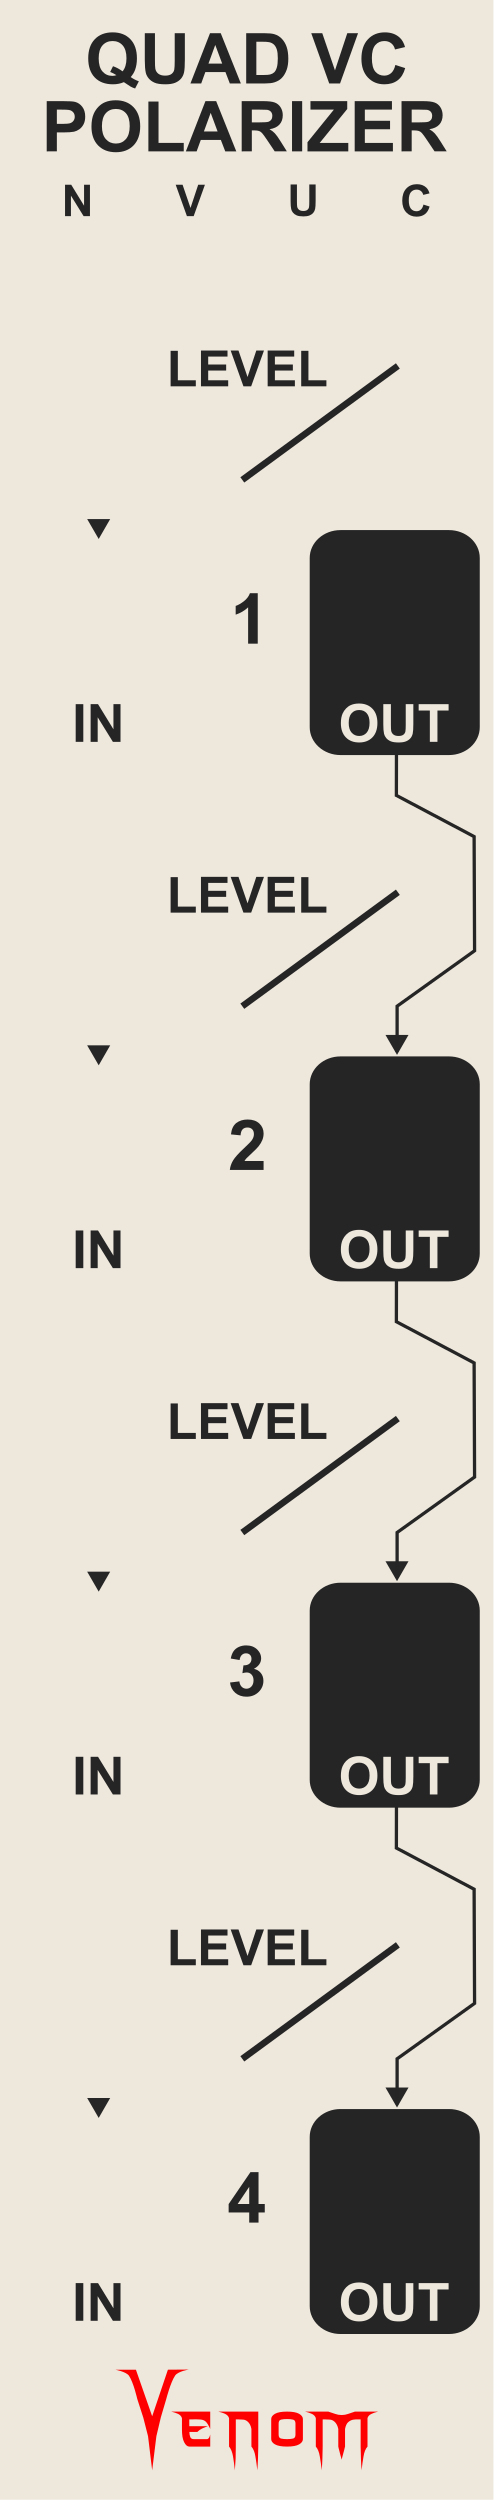
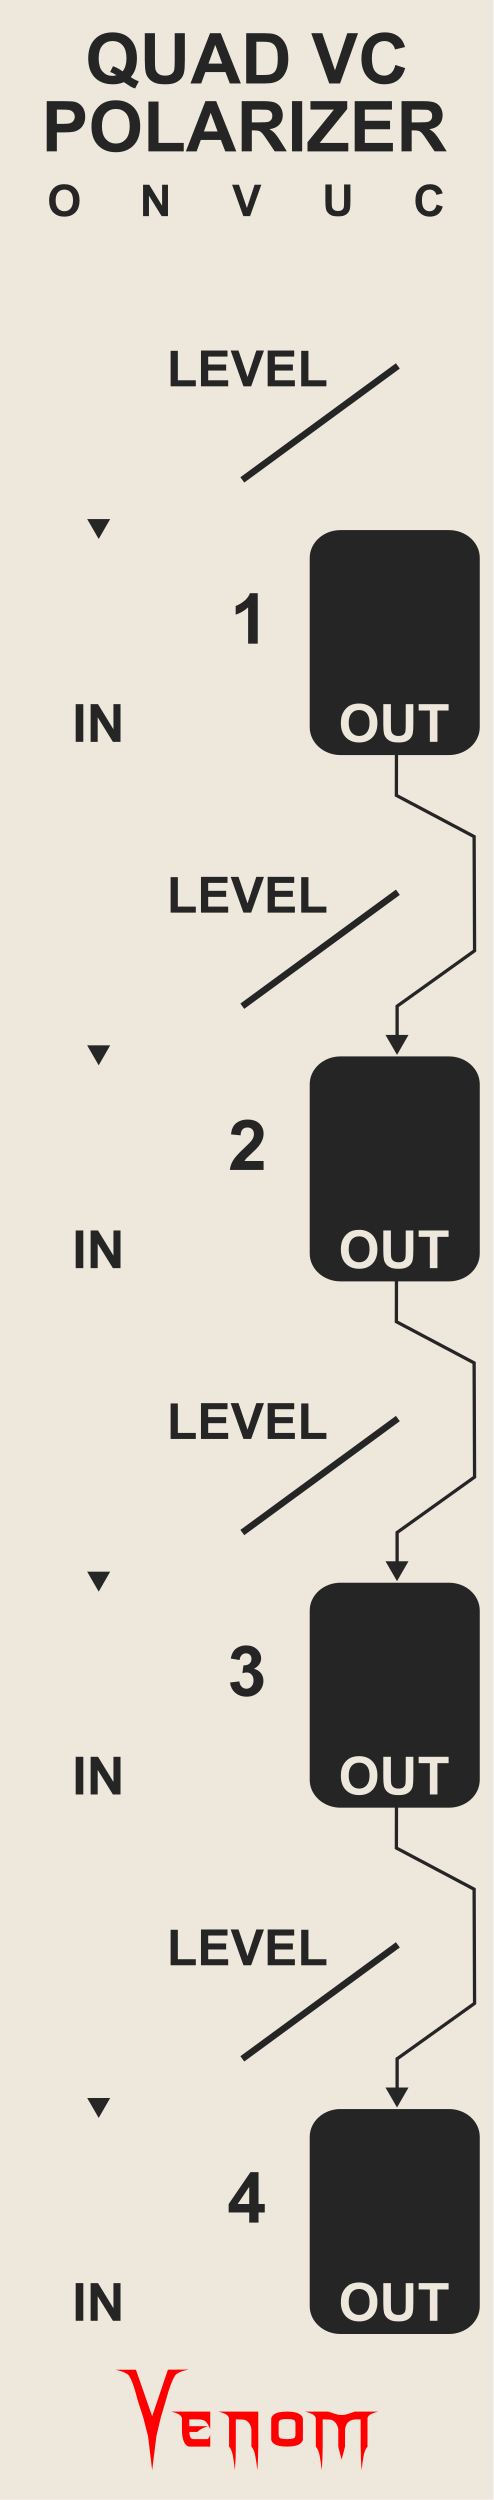
<svg xmlns="http://www.w3.org/2000/svg" width="75" height="380" viewBox="0 0 198.438 1005.417" version="1.1" id="svg5">
  <defs id="defs2" />
  <g id="layer3" style="display:inline">
    <rect style="display:inline;vector-effect:non-scaling-stroke;fill:#ede7dc;fill-opacity:1;stroke-width:0.187;-inkscape-stroke:hairline" id="rect910-6-1-4" width="198.438" height="1005.417" x="-1.7763568e-15" y="-0.105" />
  </g>
  <g id="layer4" style="display:inline">
    <g id="g42796-0-7-2" transform="matrix(0.7933896,0,0,0.7945833,39.14478,-19.61797)" style="display:inline;fill:#ff0000;stroke-width:1.279">
      <g aria-label="enom" id="text4270-27-8-9-0" style="font-size:49.389px;line-height:1.25;font-family:'NECK ROMANCER';-inkscape-font-specification:'NECK ROMANCER, Normal';font-variant-ligatures:none;text-align:center;text-anchor:middle;fill:#ff0000;stroke-width:3.384">
        <path d="m 46.609,1249.244 q 0,1.158 0,3.425 3.183,0 9.453,0 -1.64,0.579 -2.99,1.206 -1.35,0.627 -2.363,1.688 -1.35,0 -4.051,0 0,1.495 0.434,2.556 0.386,1.109 1.833,1.109 2.267,0 6.801,0 0.482,-0.145 0.868,-0.627 0.338,-0.53 0.627,-1.736 0,2.026 0,6.125 -3.521,0 -10.563,0 -1.543,0 -2.653,-2.219 -1.109,-2.17 -1.109,-6.318 0,-1.978 0,-5.836 -0.386,-1.35 -1.881,-2.122 -1.495,-0.724 -3.569,-1.206 6.608,0 19.775,0 0,2.942 0,8.778 -1.206,-2.701 -2.219,-3.666 -1.013,-0.965 -2.701,-1.109 -0.916,-0.097 -2.17,-0.097 -1.206,0.048 -2.846,0.048 -0.241,0 -0.675,0 z" id="path42762-2-5-2" style="fill:#ff0000;stroke-width:3.384" />
        <path d="m 81.577,1245.289 q 0,5.884 0,17.701 0,3.087 -0.145,6.077 -0.096,3.039 -0.338,5.933 -0.386,-3.714 -0.965,-6.994 -0.531,-3.328 -2.026,-5.016 0,-2.99 0,-8.923 -0.241,-1.351 -0.723,-2.219 -0.482,-0.868 -1.061,-1.399 -1.109,-1.013 -2.412,-1.109 -1.35,-0.097 -2.267,-0.097 -0.482,0 -1.447,0 0,4.582 0,13.746 0,3.087 -0.096,6.077 -0.145,3.039 -0.386,5.933 -0.386,-3.714 -0.916,-6.994 -0.579,-3.328 -2.026,-5.016 0,-4.823 0,-14.373 -0.386,-1.35 -1.881,-2.122 -1.495,-0.724 -3.569,-1.206 6.752,0 20.257,0 z" id="path42764-5-7-3" style="fill:#ff0000;stroke-width:3.384" />
        <path d="m 104.197,1249.051 q 0,3.376 0,10.177 0,1.543 -1.929,2.653 -1.929,1.109 -6.077,1.109 -4.196,0 -6.125,-1.109 -1.929,-1.109 -1.929,-2.653 0,-3.376 0,-10.177 0,-1.543 1.929,-2.653 1.929,-1.109 6.125,-1.109 4.148,0 6.077,1.109 1.929,1.109 1.929,2.653 z m -3.762,7.91 q 0,-1.881 0,-5.643 0,-1.688 -1.254,-1.978 -1.206,-0.289 -2.99,-0.289 -1.833,0 -3.039,0.289 -1.254,0.289 -1.254,1.978 0,1.881 0,5.643 0,1.688 1.254,1.977 1.206,0.289 3.039,0.289 1.785,0 2.99,-0.289 1.254,-0.289 1.254,-1.977 z" id="path42766-8-9-0" style="fill:#ff0000;stroke-width:3.384" />
        <path d="m 142.348,1245.289 q -2.026,0.482 -3.521,1.206 -1.543,0.772 -1.881,2.122 0,4.775 0,14.373 -1.495,1.688 -2.026,5.016 -0.579,3.28 -0.965,6.994 -0.241,-2.894 -0.338,-5.933 -0.145,-2.99 -0.145,-6.077 0,-4.582 0,-13.746 -0.482,0 -1.399,0 -0.531,0 -1.158,0 -0.627,0 -1.302,0.145 -1.254,0.241 -2.412,1.206 -1.158,0.965 -1.64,3.473 0,2.99 0,8.923 -0.145,0.627 -0.289,1.109 -0.097,0.482 -0.193,0.82 -0.531,1.978 -0.386,1.351 0.193,-0.627 -0.289,1.158 -0.097,0.338 -0.241,0.868 -0.145,0.531 -0.338,1.302 -0.145,-0.675 -0.289,-1.206 -0.145,-0.482 -0.241,-0.82 -0.531,-2.026 -0.338,-1.302 0.193,0.772 -0.434,-1.688 -0.048,-0.289 -0.193,-0.724 -0.097,-0.386 -0.193,-0.868 0,-2.99 0,-8.923 -0.289,-1.351 -0.772,-2.219 -0.482,-0.868 -1.061,-1.399 -1.109,-1.013 -2.412,-1.109 -1.302,-0.097 -2.267,-0.097 -0.482,0 -1.399,0 0,4.582 0,13.746 0,3.087 -0.145,6.077 -0.097,3.039 -0.338,5.933 -0.386,-3.714 -0.965,-6.994 -0.531,-3.328 -2.026,-5.016 0,-4.823 0,-14.373 -0.386,-1.35 -1.881,-2.122 -1.495,-0.724 -3.569,-1.206 3.955,0 11.768,0 1.158,0.386 3.473,1.157 0.772,0.289 1.592,0.434 0.82,0.145 1.688,0.145 0.868,0 1.736,-0.145 0.82,-0.145 1.592,-0.434 1.158,-0.386 3.424,-1.157 3.955,0 11.768,0 z" id="path42768-1-5-9" style="fill:#ff0000;stroke-width:3.384" />
      </g>
      <g aria-label="V" transform="matrix(1.236317,0,0,0.8088538,-497.8809,123.4859)" id="text4270-3-5-2-4-0-7" style="font-size:78.506px;line-height:1.25;font-family:Nosferotica;-inkscape-font-specification:'Nosferotica, Normal';font-variant-ligatures:none;text-align:center;text-anchor:middle;fill:#ff0000;stroke-width:4.184">
        <path d="m 431.65,1360.686 8.574,-0.102 c 0,0 -4.408,1.088 -5.599,3.728 -1.881,4.169 -3.642,14.663 -3.642,14.663 l -2.233,11.519 -1.833,11.831 -1.718,21.311 -1.695,-21.311 -1.922,-11.521 -2.501,-11.829 c 0,0 -1.52,-10.287 -3.383,-14.483 -1.145,-2.579 -5.634,-3.806 -5.634,-3.806 h 8.466 l 6.669,29.157 z" id="path30410-2-3-0" style="fill:#ff0000;stroke-width:4.184" />
      </g>
    </g>
  </g>
  <g id="layer5" style="display:inline">
    <g aria-label="LEVEL" id="text105165" style="font-weight:bold;font-size:20.108px;line-height:1.25;font-family:Arial;-inkscape-font-specification:'Arial, Bold';font-variant-ligatures:none;text-align:center;text-anchor:middle;fill:#252525;stroke-width:2.646">
      <path d="m 68.616,155.364 v -14.276 h 2.906 v 11.851 h 7.226 v 2.425 z" id="path114221" />
      <path d="M 80.821,155.364 V 140.97 h 10.673 v 2.435 H 83.727 v 3.191 h 7.226 v 2.425 h -7.226 v 3.918 h 8.041 v 2.425 z" id="path114223" />
      <path d="M 97.905,155.364 92.76,140.97 h 3.152 l 3.643,10.653 3.525,-10.653 h 3.083 l -5.155,14.394 z" id="path114225" />
      <path d="M 107.645,155.364 V 140.97 h 10.673 v 2.435 h -7.766 v 3.191 h 7.226 v 2.425 h -7.226 v 3.918 h 8.041 v 2.425 z" id="path114227" />
      <path d="m 121.135,155.364 v -14.276 h 2.906 v 11.851 h 7.226 v 2.425 z" id="path114229" />
    </g>
    <g aria-label="LEVEL" id="text105165-0" style="font-weight:bold;font-size:20.108px;line-height:1.25;font-family:Arial;-inkscape-font-specification:'Arial, Bold';font-variant-ligatures:none;text-align:center;text-anchor:middle;display:inline;fill:#252525;stroke-width:2.646" transform="translate(0,211.6667)">
      <path d="m 68.616,155.364 v -14.276 h 2.906 v 11.851 h 7.226 v 2.425 z" id="path114221-8" />
      <path d="M 80.821,155.364 V 140.97 h 10.673 v 2.435 H 83.727 v 3.191 h 7.226 v 2.425 h -7.226 v 3.918 h 8.041 v 2.425 z" id="path114223-5" />
      <path d="M 97.905,155.364 92.76,140.97 h 3.152 l 3.643,10.653 3.525,-10.653 h 3.083 l -5.155,14.394 z" id="path114225-0" />
      <path d="M 107.645,155.364 V 140.97 h 10.673 v 2.435 h -7.766 v 3.191 h 7.226 v 2.425 h -7.226 v 3.918 h 8.041 v 2.425 z" id="path114227-9" />
      <path d="m 121.135,155.364 v -14.276 h 2.906 v 11.851 h 7.226 v 2.425 z" id="path114229-1" />
    </g>
    <g aria-label="LEVEL" id="text105165-1" style="font-weight:bold;font-size:20.108px;line-height:1.25;font-family:Arial;-inkscape-font-specification:'Arial, Bold';font-variant-ligatures:none;text-align:center;text-anchor:middle;display:inline;fill:#252525;stroke-width:2.646" transform="translate(0,423.3333)">
      <path d="m 68.616,155.364 v -14.276 h 2.906 v 11.851 h 7.226 v 2.425 z" id="path114221-5" />
      <path d="M 80.821,155.364 V 140.97 h 10.673 v 2.435 H 83.727 v 3.191 h 7.226 v 2.425 h -7.226 v 3.918 h 8.041 v 2.425 z" id="path114223-3" />
      <path d="M 97.905,155.364 92.76,140.97 h 3.152 l 3.643,10.653 3.525,-10.653 h 3.083 l -5.155,14.394 z" id="path114225-6" />
      <path d="M 107.645,155.364 V 140.97 h 10.673 v 2.435 h -7.766 v 3.191 h 7.226 v 2.425 h -7.226 v 3.918 h 8.041 v 2.425 z" id="path114227-3" />
      <path d="m 121.135,155.364 v -14.276 h 2.906 v 11.851 h 7.226 v 2.425 z" id="path114229-2" />
    </g>
    <g aria-label="LEVEL" id="text105165-5" style="font-weight:bold;font-size:20.108px;line-height:1.25;font-family:Arial;-inkscape-font-specification:'Arial, Bold';font-variant-ligatures:none;text-align:center;text-anchor:middle;display:inline;fill:#252525;stroke-width:2.646" transform="translate(0,635)">
      <path d="m 68.616,155.364 v -14.276 h 2.906 v 11.851 h 7.226 v 2.425 z" id="path114221-83" />
      <path d="M 80.821,155.364 V 140.97 h 10.673 v 2.435 H 83.727 v 3.191 h 7.226 v 2.425 h -7.226 v 3.918 h 8.041 v 2.425 z" id="path114223-0" />
      <path d="M 97.905,155.364 92.76,140.97 h 3.152 l 3.643,10.653 3.525,-10.653 h 3.083 l -5.155,14.394 z" id="path114225-66" />
      <path d="M 107.645,155.364 V 140.97 h 10.673 v 2.435 h -7.766 v 3.191 h 7.226 v 2.425 h -7.226 v 3.918 h 8.041 v 2.425 z" id="path114227-93" />
      <path d="m 121.135,155.364 v -14.276 h 2.906 v 11.851 h 7.226 v 2.425 z" id="path114229-3" />
    </g>
    <rect style="display:inline;vector-effect:non-scaling-stroke;fill:#252525;fill-opacity:1;stroke-width:0.026;-inkscape-stroke:hairline" id="rect76101-3-4-0-9-52" width="90.477" height="68.388" x="-938.662" y="124.556" ry="12.392" rx="11.207" transform="rotate(-90)" />
-     <g aria-label="N" id="text78710-5" style="font-weight:bold;font-size:17.639px;line-height:1.25;font-family:Arial;-inkscape-font-specification:'Arial, Bold';font-variant-ligatures:none;text-align:center;text-anchor:middle;display:inline;fill:#252525;fill-opacity:1;stroke-width:2.646" transform="translate(-9.9810022e-7,12.2581)">
+     <g aria-label="N" id="text78710-5" style="font-weight:bold;font-size:17.639px;line-height:1.25;font-family:Arial;-inkscape-font-specification:'Arial, Bold';font-variant-ligatures:none;text-align:center;text-anchor:middle;display:inline;fill:#252525;fill-opacity:1;stroke-width:2.646" transform="translate(31.38016,12.2581)">
      <path d="M 26.158,74.66 V 62.033 h 2.48 l 5.168,8.432 v -8.432 h 2.369 v 12.626 h -2.558 l -5.09,-8.234 v 8.234 z" id="path88212" style="fill:#252525;fill-opacity:1" />
    </g>
-     <g aria-label="V" id="text78710-2" style="font-weight:bold;font-size:17.639px;line-height:1.25;font-family:Arial;-inkscape-font-specification:'Arial, Bold';font-variant-ligatures:none;text-align:center;text-anchor:middle;display:inline;fill:#252525;fill-opacity:1;stroke-width:2.646" transform="translate(-9.9810022e-7,12.2581)">
+     <g aria-label="V" id="text78710-2" style="font-weight:bold;font-size:17.639px;line-height:1.25;font-family:Arial;-inkscape-font-specification:'Arial, Bold';font-variant-ligatures:none;text-align:center;text-anchor:middle;display:inline;fill:#252525;fill-opacity:1;stroke-width:2.646" transform="translate(22.68398,12.2581)">
      <path d="M 75.17,74.66 70.657,62.033 h 2.765 l 3.195,9.345 3.092,-9.345 h 2.704 l -4.522,12.626 z" id="path88215" style="fill:#252525;fill-opacity:1" />
    </g>
-     <g aria-label="U" id="text78710-57" style="font-weight:bold;font-size:17.639px;line-height:1.25;font-family:Arial;-inkscape-font-specification:'Arial, Bold';font-variant-ligatures:none;text-align:center;text-anchor:middle;display:inline;fill:#252525;fill-opacity:1;stroke-width:2.646" transform="translate(-9.9810022e-7,12.2581)">
+     <g aria-label="U" id="text78710-57" style="font-weight:bold;font-size:17.639px;line-height:1.25;font-family:Arial;-inkscape-font-specification:'Arial, Bold';font-variant-ligatures:none;text-align:center;text-anchor:middle;display:inline;fill:#252525;fill-opacity:1;stroke-width:2.646" transform="translate(13.98782,12.2581)">
      <path d="m 116.869,61.926 h 2.549 v 6.839 q 0,1.628 0.095,2.11 0.164,0.775 0.775,1.249 0.62,0.465 1.688,0.465 1.085,0 1.636,-0.439 0.551,-0.448 0.663,-1.094 0.112,-0.646 0.112,-2.145 v -6.985 h 2.549 v 6.632 q 0,2.274 -0.207,3.213 -0.207,0.939 -0.767,1.585 -0.551,0.646 -1.481,1.034 -0.93,0.379 -2.429,0.379 -1.809,0 -2.747,-0.413 -0.93,-0.422 -1.473,-1.085 -0.543,-0.672 -0.715,-1.404 -0.25,-1.085 -0.25,-3.204 z" id="path88218" style="fill:#252525;fill-opacity:1" />
    </g>
-     <g aria-label="C" id="text78710-6" style="font-weight:bold;font-size:17.639px;line-height:1.25;font-family:Arial;-inkscape-font-specification:'Arial, Bold';font-variant-ligatures:none;text-align:center;text-anchor:middle;display:inline;fill:#252525;fill-opacity:1;stroke-width:2.646" transform="translate(-9.9810022e-7,12.2581)">
+     <g aria-label="C" id="text78710-6" style="font-weight:bold;font-size:17.639px;line-height:1.25;font-family:Arial;-inkscape-font-specification:'Arial, Bold';font-variant-ligatures:none;text-align:center;text-anchor:middle;display:inline;fill:#252525;fill-opacity:1;stroke-width:2.646" transform="translate(5.291591,12.2581)">
      <path d="m 170.298,70.017 2.472,0.784 q -0.568,2.067 -1.895,3.075 -1.318,0.999 -3.35,0.999 -2.515,0 -4.134,-1.714 -1.619,-1.723 -1.619,-4.703 0,-3.152 1.628,-4.892 1.628,-1.748 4.281,-1.748 2.317,0 3.764,1.369 0.861,0.81 1.292,2.325 l -2.524,0.603 q -0.224,-0.982 -0.939,-1.55 -0.706,-0.568 -1.723,-0.568 -1.404,0 -2.282,1.008 -0.87,1.008 -0.87,3.264 0,2.394 0.861,3.411 0.861,1.016 2.239,1.016 1.016,0 1.748,-0.646 0.732,-0.646 1.051,-2.033 z" id="path88221" style="fill:#252525;fill-opacity:1" />
    </g>
    <rect style="display:inline;vector-effect:non-scaling-stroke;fill:#252525;fill-opacity:1;stroke-width:0.026;-inkscape-stroke:hairline" id="rect76101-3-4-0-9" width="90.477" height="68.388" x="-303.662" y="124.556" ry="12.392" rx="11.207" transform="rotate(-90)" />
    <rect style="display:inline;vector-effect:non-scaling-stroke;fill:#252525;fill-opacity:1;stroke-width:0.026;-inkscape-stroke:hairline" id="rect76101-3-4-0-9-7" width="90.477" height="68.388" x="-515.329" y="124.556" ry="12.392" rx="11.207" transform="rotate(-90)" />
    <rect style="display:inline;vector-effect:non-scaling-stroke;fill:#252525;fill-opacity:1;stroke-width:0.026;-inkscape-stroke:hairline" id="rect76101-3-4-0-9-5" width="90.477" height="68.388" x="-726.995" y="124.556" ry="12.392" rx="11.207" transform="rotate(-90)" />
    <path style="display:inline;opacity:0.996;fill:#252525;fill-opacity:1;stroke:none;stroke-width:0.077;stroke-miterlimit:4;stroke-dasharray:none;stroke-opacity:1" id="path45104-0" transform="matrix(17.10882,0,0,17.10882,-1326.345,-2348.533)" d="m 79.844,162.312 -0.271,-0.469 0.541,0 z" />
    <path style="display:inline;opacity:0.996;fill:#252525;fill-opacity:1;stroke:none;stroke-width:0.077;stroke-miterlimit:4;stroke-dasharray:none;stroke-opacity:1" id="path45104-0-3" transform="matrix(17.10882,0,0,17.10882,-1326.345,-2560.2)" d="m 79.844,162.312 -0.271,-0.469 0.541,0 z" />
    <g aria-label="1" id="text50353" style="font-weight:bold;font-size:28.222px;line-height:1.25;font-family:Arial;-inkscape-font-specification:'Arial, Bold';font-variant-ligatures:none;text-align:center;text-anchor:middle;display:inline;fill:#252525;stroke-width:2.646">
      <path d="m 103.656,258.851 h -3.872 v -14.593 q -2.122,1.984 -5.002,2.935 v -3.514 q 1.516,-0.496 3.294,-1.874 1.778,-1.392 2.439,-3.238 h 3.142 z" id="path57762" />
    </g>
    <g aria-label="2" id="text50353-0" style="font-weight:bold;font-size:28.222px;line-height:1.25;font-family:Arial;-inkscape-font-specification:'Arial, Bold';font-variant-ligatures:none;text-align:center;text-anchor:middle;display:inline;fill:#252525;stroke-width:2.646">
      <path d="m 106.006,466.921 v 3.597 H 92.432 q 0.22,-2.039 1.323,-3.858 1.102,-1.833 4.355,-4.851 2.618,-2.439 3.211,-3.307 0.799,-1.199 0.799,-2.37 0,-1.295 -0.703,-1.984 -0.689,-0.703 -1.915,-0.703 -1.213,0 -1.929,0.73 -0.717,0.73 -0.827,2.425 l -3.859,-0.386 q 0.345,-3.197 2.164,-4.589 1.819,-1.392 4.548,-1.392 2.99,0 4.699,1.612 1.709,1.612 1.709,4.01 0,1.364 -0.496,2.604 -0.482,1.226 -1.543,2.577 -0.703,0.896 -2.536,2.577 -1.833,1.681 -2.329,2.232 -0.482,0.551 -0.785,1.075 z" id="path57765" />
    </g>
    <g aria-label="3" id="text50353-4" style="font-weight:bold;font-size:28.222px;line-height:1.25;font-family:Arial;-inkscape-font-specification:'Arial, Bold';font-variant-ligatures:none;text-align:center;text-anchor:middle;display:inline;fill:#252525;stroke-width:2.646">
      <path d="m 92.508,676.651 3.748,-0.455 q 0.179,1.433 0.965,2.191 0.785,0.758 1.902,0.758 1.199,0 2.012,-0.909 0.827,-0.91 0.827,-2.453 0,-1.461 -0.785,-2.315 -0.785,-0.854 -1.915,-0.854 -0.744,0 -1.778,0.289 l 0.427,-3.156 q 1.571,0.041 2.398,-0.675 0.827,-0.73 0.827,-1.929 0,-1.02 -0.606,-1.626 -0.606,-0.606 -1.612,-0.606 -0.992,0 -1.695,0.689 -0.703,0.689 -0.854,2.012 l -3.569,-0.606 q 0.372,-1.833 1.116,-2.921 0.758,-1.102 2.095,-1.723 1.35,-0.634 3.018,-0.634 2.853,0 4.575,1.819 1.419,1.488 1.419,3.362 0,2.66 -2.908,4.244 1.736,0.372 2.77,1.667 1.047,1.295 1.047,3.128 0,2.66 -1.943,4.534 -1.943,1.874 -4.837,1.874 -2.742,0 -4.548,-1.571 -1.805,-1.585 -2.095,-4.134 z" id="path57768" />
    </g>
    <g aria-label="4" id="text50353-6" style="font-weight:bold;font-size:28.222px;line-height:1.25;font-family:Arial;-inkscape-font-specification:'Arial, Bold';font-variant-ligatures:none;text-align:center;text-anchor:middle;display:inline;fill:#252525;stroke-width:2.646">
      <path d="m 100.225,893.851 v -4.065 h -8.268 v -3.39 L 100.721,873.566 h 3.252 v 12.816 h 2.508 v 3.404 h -2.508 v 4.065 z m 0,-7.469 v -6.904 l -4.644,6.904 z" id="path57771" />
    </g>
    <path style="display:inline;opacity:0.996;fill:#252525;fill-opacity:1;stroke:none;stroke-width:0.077;stroke-miterlimit:4;stroke-dasharray:none;stroke-opacity:1" id="path45104-0-6" transform="matrix(17.10882,0,0,17.10882,-1326.345,-2136.867)" d="m 79.844,162.312 -0.271,-0.469 0.541,0 z" />
    <path style="display:inline;opacity:0.996;fill:#252525;fill-opacity:1;stroke:none;stroke-width:0.077;stroke-miterlimit:4;stroke-dasharray:none;stroke-opacity:1" id="path45104-0-6-4" transform="matrix(17.10882,0,0,17.10882,-1326.345,-1925.2)" d="m 79.844,162.312 -0.271,-0.469 0.541,0 z" />
    <g aria-label="IN" id="text6865-2-68-7-2-8" style="font-weight:bold;font-size:21.167px;line-height:1.25;font-family:Arial;-inkscape-font-specification:'Arial, Bold';font-variant-ligatures:none;text-align:center;text-anchor:middle;display:inline;fill:#252525;stroke-width:2.646" transform="translate(-158.9834,-424.0382)">
      <path d="m 189.425,722.379 v -15.152 h 3.059 v 15.152 z" id="path1640" />
      <path d="m 195.43,722.379 v -15.152 h 2.977 l 6.201,10.118 v -10.118 h 2.842 v 15.152 h -3.07 l -6.108,-9.881 v 9.881 z" id="path1642" />
    </g>
    <g aria-label="IN" id="text6865-2-68-7-2-8-3" style="font-weight:bold;font-size:21.167px;line-height:1.25;font-family:Arial;-inkscape-font-specification:'Arial, Bold';font-variant-ligatures:none;text-align:center;text-anchor:middle;display:inline;fill:#252525;stroke-width:2.646" transform="translate(-158.9834,-212.3715)">
      <path d="m 189.425,722.379 v -15.152 h 3.059 v 15.152 z" id="path1640-8" />
      <path d="m 195.43,722.379 v -15.152 h 2.977 l 6.201,10.118 v -10.118 h 2.842 v 15.152 h -3.07 l -6.108,-9.881 v 9.881 z" id="path1642-6" />
    </g>
    <g aria-label="IN" id="text6865-2-68-7-2-8-1" style="font-weight:bold;font-size:21.167px;line-height:1.25;font-family:Arial;-inkscape-font-specification:'Arial, Bold';font-variant-ligatures:none;text-align:center;text-anchor:middle;display:inline;fill:#252525;stroke-width:2.646" transform="translate(-158.9834,-0.70482)">
      <path d="m 189.425,722.379 v -15.152 h 3.059 v 15.152 z" id="path1640-9" />
      <path d="m 195.43,722.379 v -15.152 h 2.977 l 6.201,10.118 v -10.118 h 2.842 v 15.152 h -3.07 l -6.108,-9.881 v 9.881 z" id="path1642-3" />
    </g>
    <g id="g97676" style="fill:#252525;fill-opacity:1" transform="translate(457.3271,0.956844)">
      <g aria-label="POLARIZER" id="text93434-0" style="font-weight:bold;font-size:28.222px;line-height:1.25;font-family:Arial;-inkscape-font-specification:'Arial, Bold';font-variant-ligatures:none;text-align:center;text-anchor:middle;display:inline;stroke-width:2.646">
        <path d="M -438.538,59.917 V 39.715 h 6.546 q 3.721,0 4.851,0.303 1.736,0.455 2.908,1.984 1.171,1.516 1.171,3.927 0,1.86 -0.675,3.128 -0.675,1.268 -1.723,1.998 -1.034,0.717 -2.108,0.951 -1.461,0.289 -4.231,0.289 h -2.66 v 7.621 z m 4.079,-16.784 v 5.733 h 2.232 q 2.412,0 3.225,-0.317 0.813,-0.317 1.268,-0.992 0.469,-0.675 0.469,-1.571 0,-1.102 -0.648,-1.819 -0.648,-0.717 -1.64,-0.896 -0.73,-0.138 -2.935,-0.138 z" id="path97913" />
        <path d="m -420.54,49.94 q 0,-3.087 0.923,-5.181 0.689,-1.543 1.874,-2.77 1.199,-1.226 2.618,-1.819 1.888,-0.799 4.355,-0.799 4.465,0 7.138,2.77 2.687,2.77 2.687,7.703 0,4.892 -2.66,7.662 -2.66,2.756 -7.111,2.756 -4.506,0 -7.166,-2.742 -2.66,-2.756 -2.66,-7.579 z m 4.203,-0.138 q 0,3.431 1.585,5.209 1.585,1.764 4.024,1.764 2.439,0 3.996,-1.75 1.571,-1.764 1.571,-5.278 0,-3.473 -1.53,-5.181 -1.516,-1.709 -4.038,-1.709 -2.522,0 -4.065,1.736 -1.543,1.723 -1.543,5.209 z" id="path97915" />
        <path d="m -397.651,59.917 v -20.037 h 4.079 v 16.633 h 10.142 v 3.404 z" id="path97917" />
        <path d="m -362.305,59.917 h -4.437 l -1.764,-4.589 h -8.075 l -1.667,4.589 h -4.327 l 7.869,-20.202 h 4.313 z m -7.51,-7.993 -2.784,-7.497 -2.729,7.497 z" id="path97919" />
        <path d="M -360.127,59.917 V 39.715 h 8.585 q 3.238,0 4.699,0.551 1.474,0.537 2.356,1.929 0.882,1.392 0.882,3.183 0,2.274 -1.337,3.762 -1.337,1.474 -3.996,1.86 1.323,0.772 2.177,1.695 0.868,0.923 2.329,3.28 l 2.467,3.941 h -4.878 l -2.949,-4.396 q -1.571,-2.356 -2.15,-2.963 -0.579,-0.62 -1.226,-0.841 -0.648,-0.234 -2.053,-0.234 h -0.827 v 8.434 z m 4.079,-11.658 h 3.018 q 2.935,0 3.666,-0.248 0.73,-0.248 1.144,-0.854 0.413,-0.606 0.413,-1.516 0,-1.02 -0.551,-1.64 -0.537,-0.634 -1.53,-0.799 -0.496,-0.069 -2.977,-0.069 h -3.183 z" id="path97921" />
        <path d="M -339.884,59.917 V 39.715 h 4.079 v 20.202 z" id="path97923" />
        <path d="M -333.669,59.917 V 56.238 l 10.611,-13.105 h -9.412 v -3.418 h 14.786 V 42.885 l -11.066,13.629 h 11.493 v 3.404 z" id="path97925" />
        <path d="M -314.68,59.917 V 39.715 h 14.979 v 3.418 h -10.9 v 4.479 h 10.142 v 3.404 h -10.142 v 5.498 h 11.286 v 3.404 z" id="path97927" />
        <path d="M -295.842,59.917 V 39.715 h 8.585 q 3.238,0 4.699,0.551 1.474,0.537 2.356,1.929 0.882,1.392 0.882,3.183 0,2.274 -1.337,3.762 -1.337,1.474 -3.996,1.86 1.323,0.772 2.177,1.695 0.868,0.923 2.329,3.28 l 2.467,3.941 h -4.878 l -2.949,-4.396 q -1.571,-2.356 -2.15,-2.963 -0.579,-0.62 -1.226,-0.841 -0.648,-0.234 -2.053,-0.234 h -0.827 v 8.434 z m 4.079,-11.658 h 3.018 q 2.935,0 3.666,-0.248 0.73,-0.248 1.144,-0.854 0.413,-0.606 0.413,-1.516 0,-1.02 -0.551,-1.64 -0.537,-0.634 -1.53,-0.799 -0.496,-0.069 -2.977,-0.069 h -3.183 z" id="path97929" />
      </g>
      <g aria-label="QUAD VC" id="text93434-0-6" style="font-weight:bold;font-size:28.222px;line-height:1.25;font-family:Arial;-inkscape-font-specification:'Arial, Bold';font-variant-ligatures:none;text-align:center;text-anchor:middle;display:inline;stroke-width:2.646">
        <path d="m -404.755,30.038 q 1.502,1.075 3.266,1.709 l -1.502,2.88 q -0.923,-0.276 -1.805,-0.758 -0.193,-0.096 -2.715,-1.791 -1.984,0.868 -4.396,0.868 -4.658,0 -7.304,-2.742 -2.632,-2.742 -2.632,-7.703 0,-4.947 2.646,-7.689 2.646,-2.756 7.18,-2.756 4.492,0 7.124,2.756 2.632,2.742 2.632,7.689 0,2.618 -0.73,4.603 -0.551,1.516 -1.764,2.935 z m -3.28,-2.301 q 0.785,-0.923 1.171,-2.232 0.4,-1.309 0.4,-3.004 0,-3.5 -1.543,-5.223 -1.543,-1.736 -4.038,-1.736 -2.494,0 -4.051,1.736 -1.543,1.736 -1.543,5.223 0,3.542 1.543,5.305 1.557,1.75 3.927,1.75 0.882,0 1.667,-0.289 -1.24,-0.813 -2.522,-1.268 l 1.144,-2.329 q 2.012,0.689 3.845,2.067 z" id="path97932" />
        <path d="m -399.091,12.399 h 4.079 v 10.942 q 0,2.604 0.152,3.376 0.262,1.24 1.24,1.998 0.992,0.744 2.701,0.744 1.736,0 2.618,-0.703 0.882,-0.717 1.061,-1.75 0.179,-1.034 0.179,-3.431 V 12.399 h 4.079 v 10.611 q 0,3.638 -0.331,5.14 -0.331,1.502 -1.226,2.536 -0.882,1.034 -2.37,1.654 -1.488,0.606 -3.886,0.606 -2.894,0 -4.396,-0.661 -1.488,-0.675 -2.356,-1.736 -0.868,-1.075 -1.144,-2.246 -0.4,-1.736 -0.4,-5.126 z" id="path97934" />
        <path d="m -360.465,32.602 h -4.437 l -1.764,-4.589 h -8.075 l -1.667,4.589 h -4.327 l 7.869,-20.202 h 4.313 z m -7.51,-7.993 -2.784,-7.497 -2.729,7.497 z" id="path97936" />
        <path d="m -358.315,12.399 h 7.455 q 2.522,0 3.845,0.386 1.778,0.524 3.045,1.86 1.268,1.337 1.929,3.28 0.661,1.929 0.661,4.768 0,2.494 -0.62,4.299 -0.758,2.205 -2.164,3.569 -1.061,1.034 -2.866,1.612 -1.35,0.427 -3.61,0.427 h -7.676 z m 4.079,3.418 V 29.198 h 3.045 q 1.709,0 2.467,-0.193 0.992,-0.248 1.64,-0.841 0.661,-0.593 1.075,-1.943 0.413,-1.364 0.413,-3.707 0,-2.343 -0.413,-3.597 -0.413,-1.254 -1.158,-1.957 -0.744,-0.703 -1.888,-0.951 -0.854,-0.193 -3.349,-0.193 z" id="path97938" />
        <path d="m -324.925,32.602 -7.221,-20.202 h 4.423 l 5.113,14.952 4.947,-14.952 h 4.327 l -7.235,20.202 z" id="path97940" />
        <path d="m -298.329,25.174 3.955,1.254 q -0.91,3.307 -3.032,4.92 -2.108,1.599 -5.361,1.599 -4.024,0 -6.615,-2.742 -2.591,-2.756 -2.591,-7.524 0,-5.044 2.604,-7.827 2.604,-2.797 6.849,-2.797 3.707,0 6.022,2.191 1.378,1.295 2.067,3.721 l -4.038,0.965 q -0.358,-1.571 -1.502,-2.48 -1.13,-0.91 -2.756,-0.91 -2.246,0 -3.652,1.612 -1.392,1.612 -1.392,5.223 0,3.831 1.378,5.457 1.378,1.626 3.583,1.626 1.626,0 2.797,-1.034 1.171,-1.034 1.681,-3.252 z" id="path97942" />
      </g>
    </g>
    <path style="display:inline;opacity:0.996;fill:#252525;fill-opacity:1;stroke:none;stroke-width:0.077;stroke-miterlimit:4;stroke-dasharray:none;stroke-opacity:1" id="path45104" transform="matrix(17.10882,0,0,17.10882,-1206.371,-2352.727)" d="m 79.844,162.312 -0.271,-0.469 0.541,0 z" />
    <path style="display:inline;opacity:0.996;fill:#252525;fill-opacity:1;stroke:none;stroke-width:0.077;stroke-miterlimit:4;stroke-dasharray:none;stroke-opacity:1" id="path45104-3" transform="matrix(17.10882,0,0,17.10832,-1206.371,-2140.979)" d="m 79.844,162.312 -0.271,-0.469 0.541,0 z" />
    <path style="display:inline;opacity:0.996;fill:#252525;fill-opacity:1;stroke:none;stroke-width:0.077;stroke-miterlimit:4;stroke-dasharray:none;stroke-opacity:1" id="path45104-4" transform="matrix(17.10882,0,0,17.10832,-1206.371,-1929.312)" d="m 79.844,162.312 -0.271,-0.469 0.541,0 z" />
    <g aria-label="IN" id="text6865-2-68-7-2-8-0" style="font-weight:bold;font-size:21.167px;line-height:1.25;font-family:Arial;-inkscape-font-specification:'Arial, Bold';font-variant-ligatures:none;text-align:center;text-anchor:middle;display:inline;fill:#252525;stroke-width:2.646" transform="translate(-158.9834,210.9619)">
      <path d="m 189.425,722.379 v -15.152 h 3.059 v 15.152 z" id="path1640-6" />
      <path d="m 195.43,722.379 v -15.152 h 2.977 l 6.201,10.118 v -10.118 h 2.842 v 15.152 h -3.07 l -6.108,-9.881 v 9.881 z" id="path1642-9" />
    </g>
+     <g aria-label="O" id="text119792" style="font-weight:bold;font-size:17.639px;line-height:1.25;font-family:Arial;-inkscape-font-specification:'Arial, Bold';font-variant-ligatures:none;text-align:center;text-anchor:middle;fill:#252525;stroke-width:2.646" transform="translate(5.291665)">
+       <path d="m 14.46,80.682 q 0,-1.929 0.577,-3.238 0.431,-0.965 1.171,-1.731 0.749,-0.767 1.636,-1.137 1.18,-0.5 2.722,-0.5 2.791,0 4.461,1.731 1.679,1.731 1.679,4.815 0,3.058 -1.662,4.789 -1.662,1.723 -4.444,1.723 -2.816,0 -4.479,-1.714 -1.662,-1.723 -1.662,-4.737 z m 2.627,-0.086 q 0,2.145 0.99,3.256 0.99,1.102 2.515,1.102 1.524,0 2.498,-1.094 0.982,-1.102 0.982,-3.299 0,-2.17 -0.956,-3.238 -0.947,-1.068 -2.524,-1.068 -1.576,0 -2.541,1.085 -0.965,1.077 -0.965,3.256 z" id="path124160" />
+     </g>
  </g>
  <g id="layer7" style="display:inline" />
  <g id="layer6" style="display:inline">
    <path style="fill:none;fill-opacity:1;stroke:#252525;stroke-width:1.323;stroke-linecap:butt;stroke-linejoin:miter;stroke-miterlimit:4;stroke-dasharray:none;stroke-opacity:1" d="m 159.56,245.353 -0.148,74.527 31.264,16.574 0.184,45.895 -31.152,22.305 v 18.306" id="path42125" />
    <path style="fill:none;fill-opacity:1;stroke:#252525;stroke-width:1.323;stroke-linecap:butt;stroke-linejoin:miter;stroke-miterlimit:4;stroke-dasharray:none;stroke-opacity:1" d="m 159.56,457.019 -0.148,74.526 31.263,16.574 0.184,45.895 -31.151,22.304 v 18.306" id="path42125-7" />
    <path style="fill:none;fill-opacity:1;stroke:#252525;stroke-width:1.323;stroke-linecap:butt;stroke-linejoin:miter;stroke-miterlimit:4;stroke-dasharray:none;stroke-opacity:1" d="m 159.56,668.685 -0.148,74.526 31.263,16.574 0.184,45.895 -31.151,22.304 v 18.306" id="path42125-8" />
    <path style="display:inline;fill:none;stroke:#252525;stroke-width:2.646;stroke-linecap:butt;stroke-linejoin:miter;stroke-miterlimit:4;stroke-dasharray:none;stroke-opacity:1" d="m 97.45,193.001 62.556,-45.842" id="path1270-33-3-5-8" />
    <path style="display:inline;fill:none;stroke:#252525;stroke-width:2.646;stroke-linecap:butt;stroke-linejoin:miter;stroke-miterlimit:4;stroke-dasharray:none;stroke-opacity:1" d="m 97.45,404.667 62.556,-45.842" id="path1270-33-3-5-8-9" />
    <path style="display:inline;fill:none;stroke:#252525;stroke-width:2.646;stroke-linecap:butt;stroke-linejoin:miter;stroke-miterlimit:4;stroke-dasharray:none;stroke-opacity:1" d="m 97.45,616.334 62.556,-45.842" id="path1270-33-3-5-8-3" />
    <path style="display:inline;fill:none;stroke:#252525;stroke-width:2.646;stroke-linecap:butt;stroke-linejoin:miter;stroke-miterlimit:4;stroke-dasharray:none;stroke-opacity:1" d="m 97.45,828.001 62.556,-45.842" id="path1270-33-3-5-8-5" />
  </g>
  <g id="layer1" style="display:inline">
    <g aria-label="OUT" id="text6865-2-31-1-4-7-6-1" style="font-weight:bold;font-size:21.167px;line-height:1.25;font-family:Arial;-inkscape-font-specification:'Arial, Bold';font-variant-ligatures:none;text-align:center;text-anchor:middle;display:inline;fill:#ede7dc;stroke-width:2.646" transform="translate(-39.68751,-548.17)">
      <path d="m 176.775,839.028 q 0,-2.315 0.692,-3.886 0.517,-1.158 1.406,-2.077 0.899,-0.92 1.964,-1.364 1.416,-0.599 3.266,-0.599 3.349,0 5.354,2.077 2.015,2.077 2.015,5.777 0,3.669 -1.995,5.746 -1.995,2.067 -5.333,2.067 -3.38,0 -5.374,-2.057 -1.995,-2.067 -1.995,-5.684 z m 3.152,-0.103 q 0,2.573 1.189,3.907 1.189,1.323 3.018,1.323 1.829,0 2.997,-1.313 1.178,-1.323 1.178,-3.958 0,-2.604 -1.147,-3.886 -1.137,-1.282 -3.028,-1.282 -1.891,0 -3.049,1.302 -1.158,1.292 -1.158,3.907 z" id="path3534" />
      <path d="m 193.838,831.359 h 3.059 v 8.206 q 0,1.953 0.114,2.532 0.196,0.93 0.93,1.499 0.744,0.558 2.026,0.558 1.302,0 1.964,-0.527 0.661,-0.537 0.796,-1.313 0.134,-0.775 0.134,-2.573 v -8.382 h 3.059 v 7.958 q 0,2.729 -0.248,3.855 -0.248,1.127 -0.92,1.902 -0.661,0.775 -1.778,1.24 -1.116,0.455 -2.915,0.455 -2.17,0 -3.297,-0.496 -1.116,-0.506 -1.767,-1.302 -0.651,-0.806 -0.858,-1.685 -0.3,-1.302 -0.3,-3.845 z" id="path3536" />
      <path d="m 212.556,846.511 v -12.588 h -4.496 v -2.563 h 12.041 v 2.563 h -4.486 v 12.588 z" id="path3538" />
    </g>
    <g aria-label="OUT" id="text6865-2-31-1-4-7-6-1-9" style="font-weight:bold;font-size:21.167px;line-height:1.25;font-family:Arial;-inkscape-font-specification:'Arial, Bold';font-variant-ligatures:none;text-align:center;text-anchor:middle;display:inline;fill:#ede7dc;stroke-width:2.646" transform="translate(-39.68751,-336.5033)">
      <path d="m 176.775,839.028 q 0,-2.315 0.692,-3.886 0.517,-1.158 1.406,-2.077 0.899,-0.92 1.964,-1.364 1.416,-0.599 3.266,-0.599 3.349,0 5.354,2.077 2.015,2.077 2.015,5.777 0,3.669 -1.995,5.746 -1.995,2.067 -5.333,2.067 -3.38,0 -5.374,-2.057 -1.995,-2.067 -1.995,-5.684 z m 3.152,-0.103 q 0,2.573 1.189,3.907 1.189,1.323 3.018,1.323 1.829,0 2.997,-1.313 1.178,-1.323 1.178,-3.958 0,-2.604 -1.147,-3.886 -1.137,-1.282 -3.028,-1.282 -1.891,0 -3.049,1.302 -1.158,1.292 -1.158,3.907 z" id="path3534-9" />
      <path d="m 193.838,831.359 h 3.059 v 8.206 q 0,1.953 0.114,2.532 0.196,0.93 0.93,1.499 0.744,0.558 2.026,0.558 1.302,0 1.964,-0.527 0.661,-0.537 0.796,-1.313 0.134,-0.775 0.134,-2.573 v -8.382 h 3.059 v 7.958 q 0,2.729 -0.248,3.855 -0.248,1.127 -0.92,1.902 -0.661,0.775 -1.778,1.24 -1.116,0.455 -2.915,0.455 -2.17,0 -3.297,-0.496 -1.116,-0.506 -1.767,-1.302 -0.651,-0.806 -0.858,-1.685 -0.3,-1.302 -0.3,-3.845 z" id="path3536-2" />
      <path d="m 212.556,846.511 v -12.588 h -4.496 v -2.563 h 12.041 v 2.563 h -4.486 v 12.588 z" id="path3538-6" />
    </g>
    <g aria-label="OUT" id="text6865-2-31-1-4-7-6-1-6" style="font-weight:bold;font-size:21.167px;line-height:1.25;font-family:Arial;-inkscape-font-specification:'Arial, Bold';font-variant-ligatures:none;text-align:center;text-anchor:middle;display:inline;fill:#ede7dc;stroke-width:2.646" transform="translate(-39.68751,-124.8367)">
      <path d="m 176.775,839.028 q 0,-2.315 0.692,-3.886 0.517,-1.158 1.406,-2.077 0.899,-0.92 1.964,-1.364 1.416,-0.599 3.266,-0.599 3.349,0 5.354,2.077 2.015,2.077 2.015,5.777 0,3.669 -1.995,5.746 -1.995,2.067 -5.333,2.067 -3.38,0 -5.374,-2.057 -1.995,-2.067 -1.995,-5.684 z m 3.152,-0.103 q 0,2.573 1.189,3.907 1.189,1.323 3.018,1.323 1.829,0 2.997,-1.313 1.178,-1.323 1.178,-3.958 0,-2.604 -1.147,-3.886 -1.137,-1.282 -3.028,-1.282 -1.891,0 -3.049,1.302 -1.158,1.292 -1.158,3.907 z" id="path3534-5" />
      <path d="m 193.838,831.359 h 3.059 v 8.206 q 0,1.953 0.114,2.532 0.196,0.93 0.93,1.499 0.744,0.558 2.026,0.558 1.302,0 1.964,-0.527 0.661,-0.537 0.796,-1.313 0.134,-0.775 0.134,-2.573 v -8.382 h 3.059 v 7.958 q 0,2.729 -0.248,3.855 -0.248,1.127 -0.92,1.902 -0.661,0.775 -1.778,1.24 -1.116,0.455 -2.915,0.455 -2.17,0 -3.297,-0.496 -1.116,-0.506 -1.767,-1.302 -0.651,-0.806 -0.858,-1.685 -0.3,-1.302 -0.3,-3.845 z" id="path3536-5" />
      <path d="m 212.556,846.511 v -12.588 h -4.496 v -2.563 h 12.041 v 2.563 h -4.486 v 12.588 z" id="path3538-61" />
    </g>
    <g aria-label="OUT" id="text6865-2-31-1-4-7-6-1-0" style="font-weight:bold;font-size:21.167px;line-height:1.25;font-family:Arial;-inkscape-font-specification:'Arial, Bold';font-variant-ligatures:none;text-align:center;text-anchor:middle;display:inline;fill:#ede7dc;stroke-width:2.646" transform="translate(-39.68751,86.83003)">
      <path d="m 176.775,839.028 q 0,-2.315 0.692,-3.886 0.517,-1.158 1.406,-2.077 0.899,-0.92 1.964,-1.364 1.416,-0.599 3.266,-0.599 3.349,0 5.354,2.077 2.015,2.077 2.015,5.777 0,3.669 -1.995,5.746 -1.995,2.067 -5.333,2.067 -3.38,0 -5.374,-2.057 -1.995,-2.067 -1.995,-5.684 z m 3.152,-0.103 q 0,2.573 1.189,3.907 1.189,1.323 3.018,1.323 1.829,0 2.997,-1.313 1.178,-1.323 1.178,-3.958 0,-2.604 -1.147,-3.886 -1.137,-1.282 -3.028,-1.282 -1.891,0 -3.049,1.302 -1.158,1.292 -1.158,3.907 z" id="path3534-50" />
      <path d="m 193.838,831.359 h 3.059 v 8.206 q 0,1.953 0.114,2.532 0.196,0.93 0.93,1.499 0.744,0.558 2.026,0.558 1.302,0 1.964,-0.527 0.661,-0.537 0.796,-1.313 0.134,-0.775 0.134,-2.573 v -8.382 h 3.059 v 7.958 q 0,2.729 -0.248,3.855 -0.248,1.127 -0.92,1.902 -0.661,0.775 -1.778,1.24 -1.116,0.455 -2.915,0.455 -2.17,0 -3.297,-0.496 -1.116,-0.506 -1.767,-1.302 -0.651,-0.806 -0.858,-1.685 -0.3,-1.302 -0.3,-3.845 z" id="path3536-23" />
      <path d="m 212.556,846.511 v -12.588 h -4.496 v -2.563 h 12.041 v 2.563 h -4.486 v 12.588 z" id="path3538-4" />
    </g>
  </g>
  <g id="layer8" style="display:inline" />
  <g id="layer2" style="display:none">
    <circle style="display:inline;fill:#ff0000;stroke:#ff0000;stroke-width:5.157;stroke-opacity:1" id="path1065-7-2-8-1-6-8-5-1-5" cx="99.219" cy="193.146" r="27.849" />
    <ellipse style="display:inline;fill:#ff0000;stroke:#ff0000;stroke-width:3.812;stroke-opacity:1" id="path1065-7-2-8-1-1-3-1-4-8-7-4" cx="158.75" cy="148.167" rx="20.584" ry="20.584" />
    <ellipse style="display:inline;fill:#ff0000;stroke:#ff0000;stroke-width:3.812;stroke-opacity:1" id="path1065-7-2-8-1-1-3-1-4-8-7-3" cx="39.688" cy="148.167" rx="20.584" ry="20.584" />
    <circle style="display:inline;fill:#ff0000;stroke:#ff0000;stroke-width:5.157;stroke-opacity:1" id="path1065-7-2-8-1-0-6-7-3-1" cx="158.75" cy="248.708" r="27.848" />
    <circle style="display:inline;fill:#ff0000;stroke:#ff0000;stroke-width:5.157;stroke-opacity:1" id="path1065-7-2-8-1-0-6-7-3-1-8" cx="39.688" cy="248.708" r="27.848" />
    <circle style="display:inline;fill:#ff0000;stroke:#ff0000;stroke-width:5.157;stroke-opacity:1" id="path1065-7-2-8-1-6-8-5-1-5-0" cx="99.219" cy="404.813" r="27.849" />
    <ellipse style="display:inline;fill:#ff0000;stroke:#ff0000;stroke-width:3.812;stroke-opacity:1" id="path1065-7-2-8-1-1-3-1-4-8-7-4-1" cx="158.75" cy="359.833" rx="20.584" ry="20.584" />
    <ellipse style="display:inline;fill:#ff0000;stroke:#ff0000;stroke-width:3.812;stroke-opacity:1" id="path1065-7-2-8-1-1-3-1-4-8-7-3-6" cx="39.688" cy="359.833" rx="20.584" ry="20.584" />
    <circle style="display:inline;fill:#ff0000;stroke:#ff0000;stroke-width:5.157;stroke-opacity:1" id="path1065-7-2-8-1-0-6-7-3-1-85" cx="158.75" cy="460.375" r="27.848" />
    <circle style="display:inline;fill:#ff0000;stroke:#ff0000;stroke-width:5.157;stroke-opacity:1" id="path1065-7-2-8-1-0-6-7-3-1-8-6" cx="39.688" cy="460.375" r="27.848" />
    <circle style="display:inline;fill:#ff0000;stroke:#ff0000;stroke-width:5.157;stroke-opacity:1" id="path1065-7-2-8-1-6-8-5-1-5-8" cx="99.219" cy="616.48" r="27.849" />
    <ellipse style="display:inline;fill:#ff0000;stroke:#ff0000;stroke-width:3.812;stroke-opacity:1" id="path1065-7-2-8-1-1-3-1-4-8-7-4-7" cx="158.75" cy="571.5" rx="20.584" ry="20.584" />
    <ellipse style="display:inline;fill:#ff0000;stroke:#ff0000;stroke-width:3.812;stroke-opacity:1" id="path1065-7-2-8-1-1-3-1-4-8-7-3-7" cx="39.688" cy="571.5" rx="20.584" ry="20.584" />
    <circle style="display:inline;fill:#ff0000;stroke:#ff0000;stroke-width:5.157;stroke-opacity:1" id="path1065-7-2-8-1-0-6-7-3-1-4" cx="158.75" cy="672.042" r="27.848" />
    <circle style="display:inline;fill:#ff0000;stroke:#ff0000;stroke-width:5.157;stroke-opacity:1" id="path1065-7-2-8-1-0-6-7-3-1-8-66" cx="39.688" cy="672.042" r="27.848" />
    <circle style="display:inline;fill:#ff0000;stroke:#ff0000;stroke-width:5.157;stroke-opacity:1" id="path1065-7-2-8-1-6-8-5-1-5-08" cx="99.219" cy="828.146" r="27.849" />
    <ellipse style="display:inline;fill:#ff0000;stroke:#ff0000;stroke-width:3.812;stroke-opacity:1" id="path1065-7-2-8-1-1-3-1-4-8-7-4-0" cx="158.75" cy="783.167" rx="20.584" ry="20.584" />
    <ellipse style="display:inline;fill:#ff0000;stroke:#ff0000;stroke-width:3.812;stroke-opacity:1" id="path1065-7-2-8-1-1-3-1-4-8-7-3-5" cx="39.688" cy="783.167" rx="20.584" ry="20.584" />
    <circle style="display:inline;fill:#ff0000;stroke:#ff0000;stroke-width:5.157;stroke-opacity:1" id="path1065-7-2-8-1-0-6-7-3-1-5" cx="158.75" cy="883.708" r="27.848" />
    <circle style="display:inline;fill:#ff0000;stroke:#ff0000;stroke-width:5.157;stroke-opacity:1" id="path1065-7-2-8-1-0-6-7-3-1-8-69" cx="39.688" cy="883.708" r="27.848" />
-     <circle style="display:inline;fill:#ff0000;stroke:#ff0000;stroke-width:1.695;stroke-opacity:1" id="path1065-7-2-3-2-8" cx="31.167" cy="101.076" r="9.153" />
-     <circle style="display:inline;fill:#ff0000;stroke:#ff0000;stroke-width:1.695;stroke-opacity:1" id="path1065-7-2-3-2-8-4" cx="76.535" cy="101.076" r="9.153" />
-     <circle style="display:inline;fill:#ff0000;stroke:#ff0000;stroke-width:1.695;stroke-opacity:1" id="path1065-7-2-3-2-8-40" cx="167.271" cy="101.076" r="9.153" />
-     <circle style="display:inline;fill:#ff0000;stroke:#ff0000;stroke-width:1.695;stroke-opacity:1" id="path1065-7-2-3-2-8-8" cx="121.903" cy="101.076" r="9.153" />
+     <circle style="display:inline;fill:#ff0000;stroke:#ff0000;stroke-width:1.695;stroke-opacity:1" id="path1065-7-2-3-2-8" cx="25.875" cy="101.076" r="9.153" />
+     <circle style="display:inline;fill:#ff0000;stroke:#ff0000;stroke-width:1.695;stroke-opacity:1" id="path1065-7-2-3-2-8-4" cx="62.547" cy="101.076" r="9.153" />
+     <circle style="display:inline;fill:#ff0000;stroke:#ff0000;stroke-width:1.695;stroke-opacity:1" id="path1065-7-2-3-2-8-40" cx="172.563" cy="101.076" r="9.153" />
+     <circle style="display:inline;fill:#ff0000;stroke:#ff0000;stroke-width:1.695;stroke-opacity:1" id="path1065-7-2-3-2-8-8" cx="99.219" cy="101.076" r="9.153" />
+     <circle style="display:inline;fill:#ff0000;stroke:#ff0000;stroke-width:1.695;stroke-opacity:1" id="path1065-7-2-3-2-8-8-4" cx="135.891" cy="101.076" r="9.153" />
  </g>
</svg>
